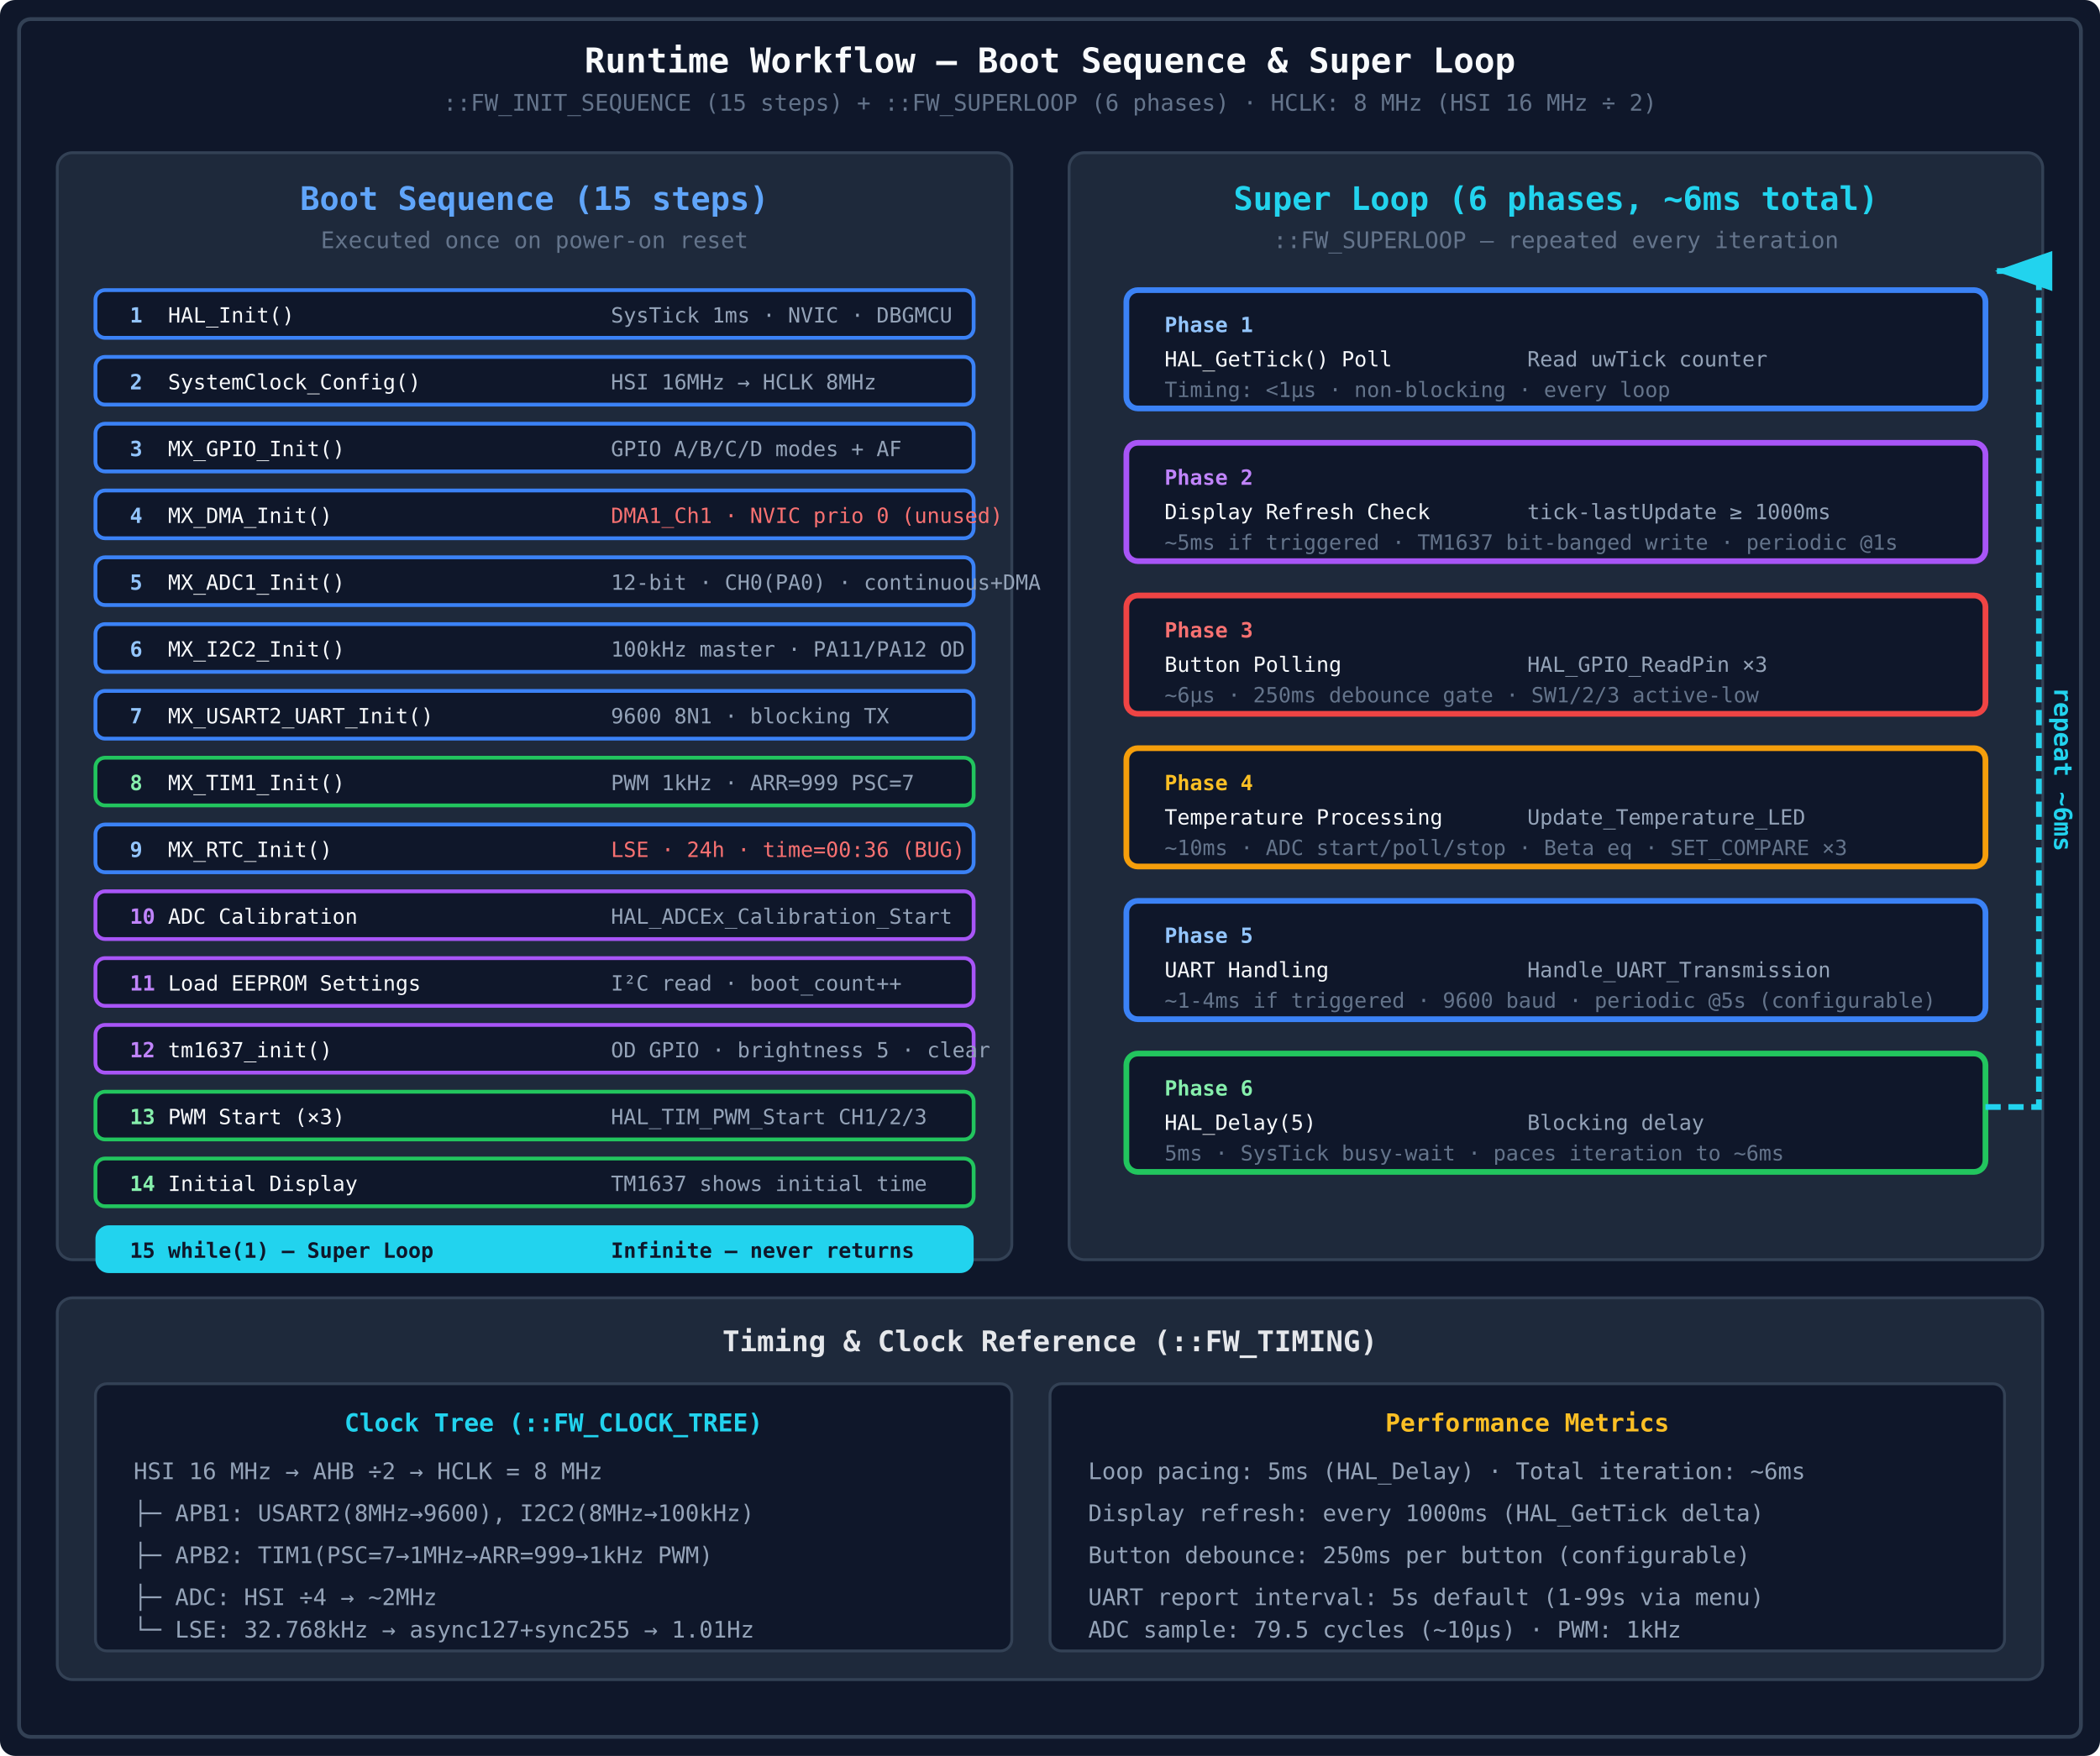
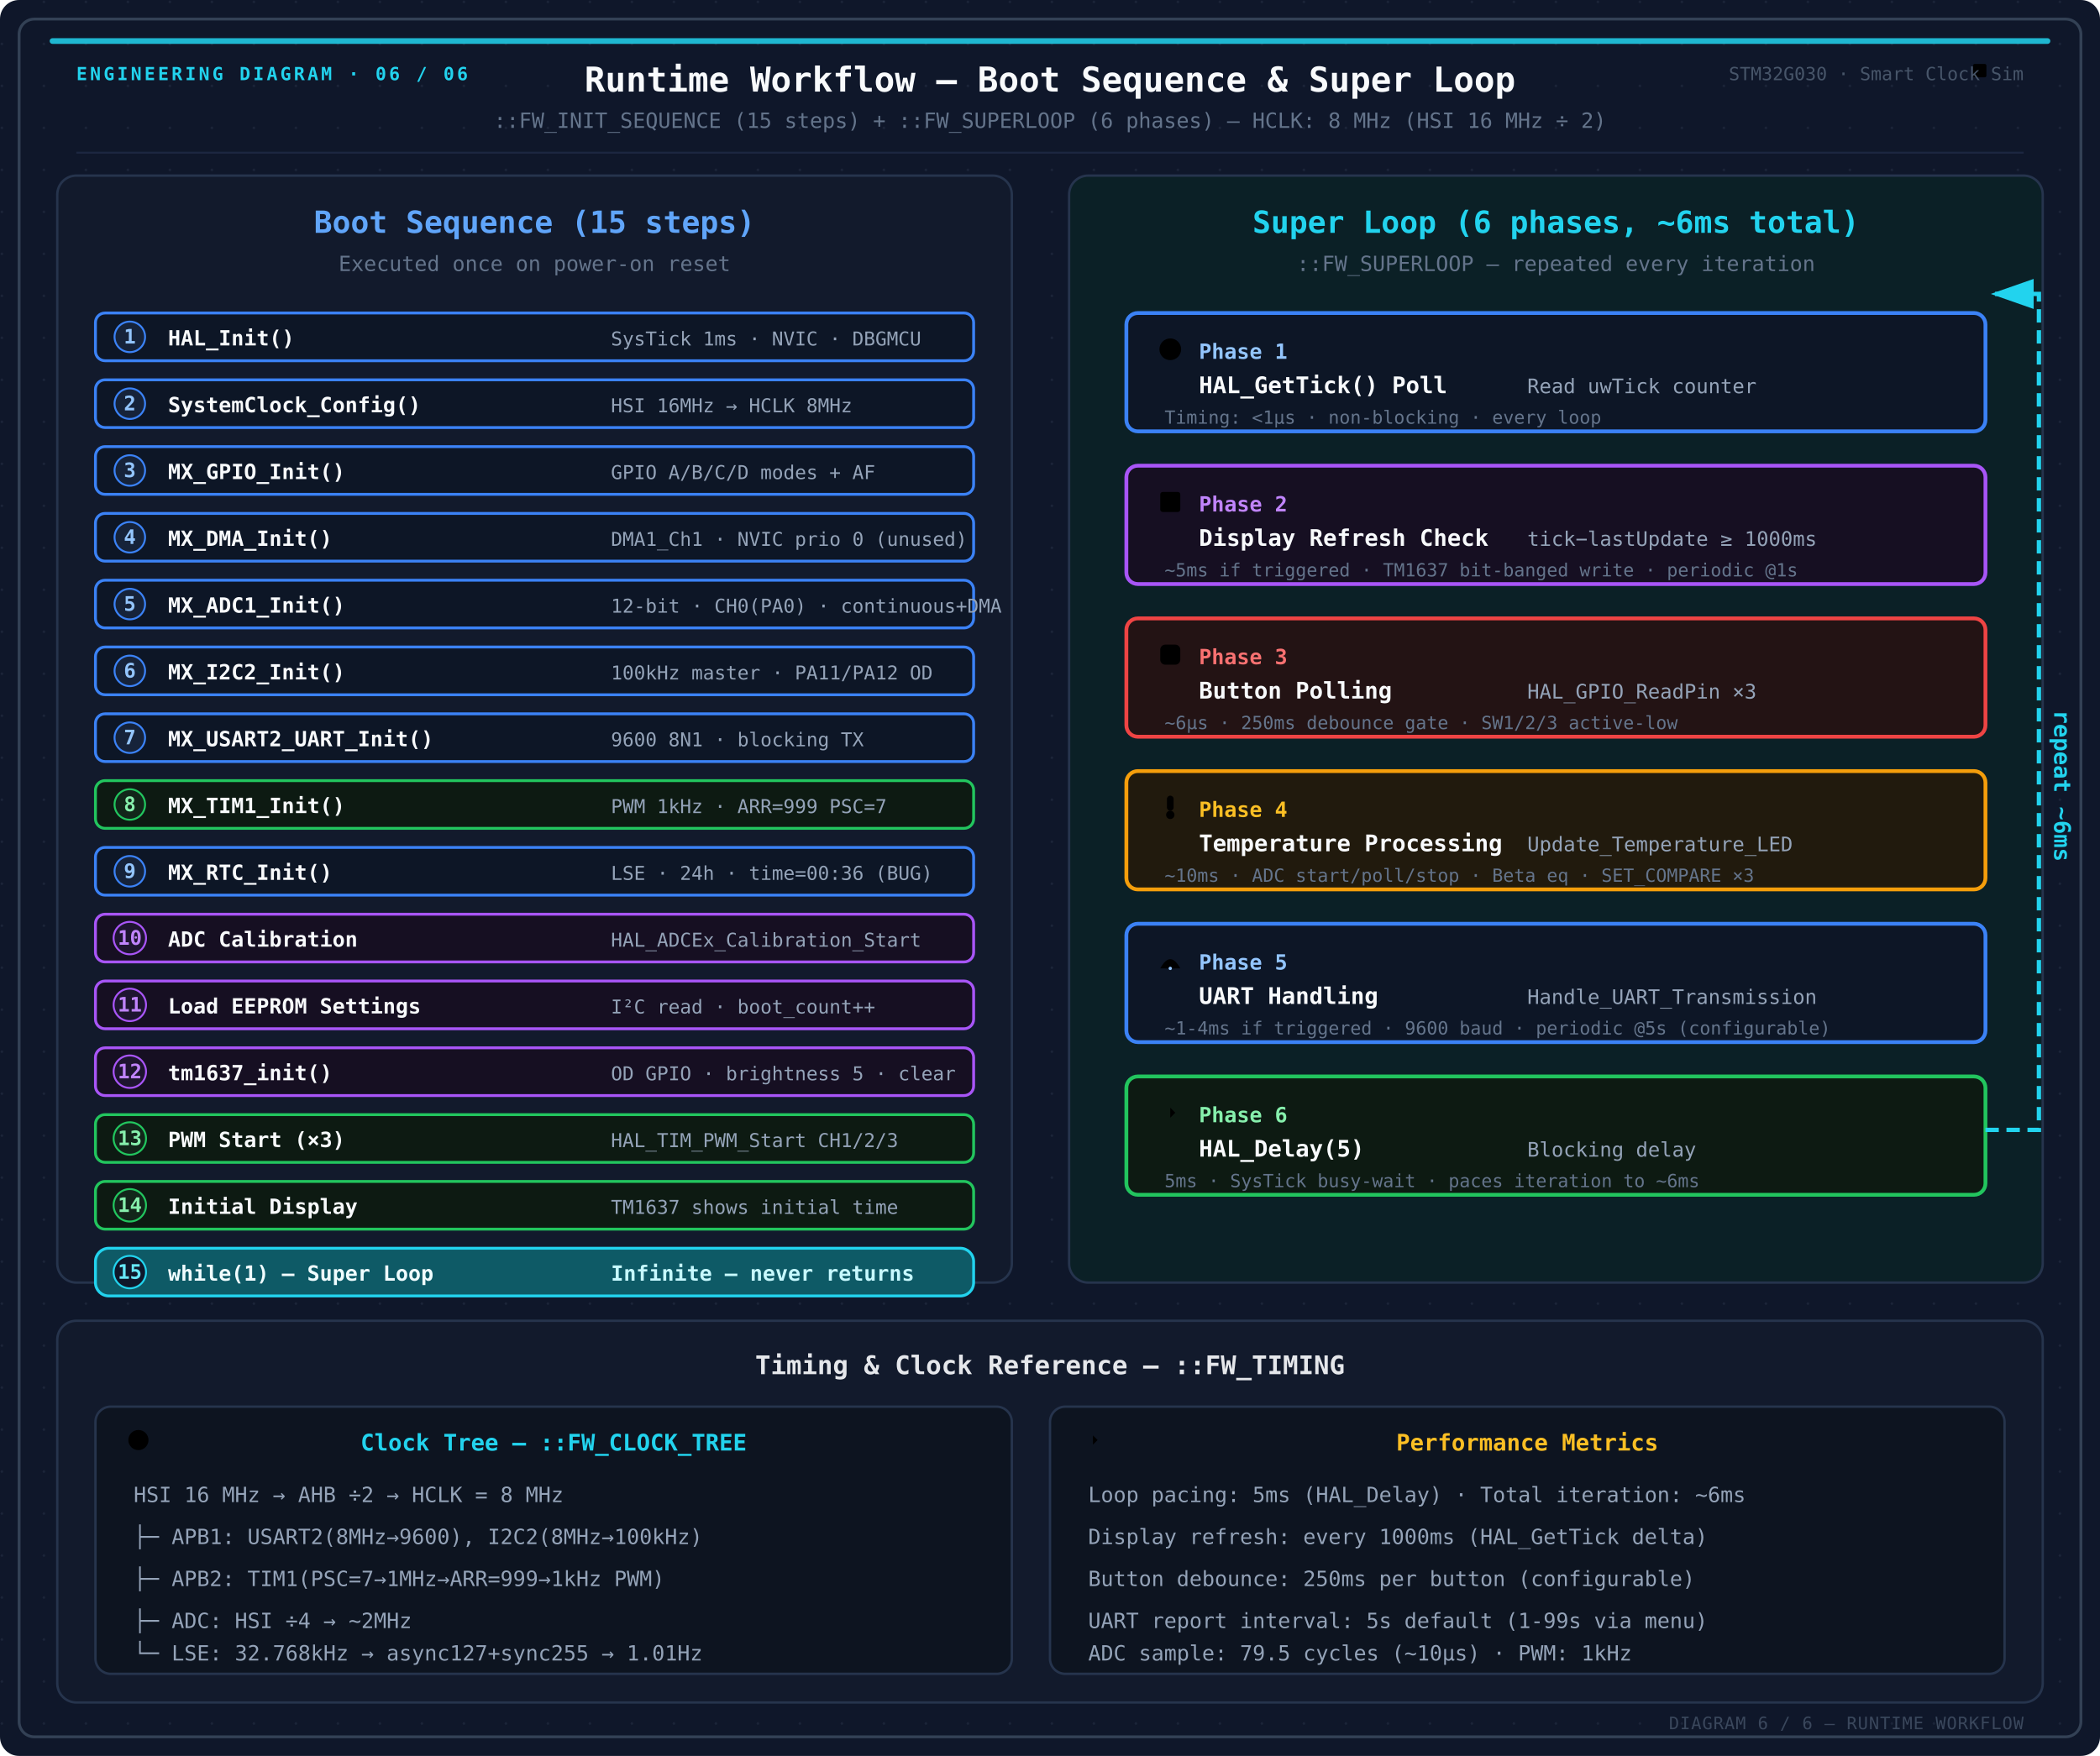
<svg xmlns="http://www.w3.org/2000/svg" viewBox="0 0 1100 920" font-family="'JetBrains Mono','Consolas',monospace">
  <defs>
-     <marker id="arr-seq" markerWidth="10" markerHeight="7" refX="10" refY="3.5" orient="auto">
+     <marker id="arr-seq" markerWidth="10" markerHeight="7" refX="9" refY="3.5" orient="auto">
      <polygon points="0 0,10 3.5,0 7" fill="#3b82f6" />
    </marker>
-     <marker id="arr-lp" markerWidth="10" markerHeight="7" refX="10" refY="3.5" orient="auto">
+     <marker id="arr-lp" markerWidth="10" markerHeight="7" refX="9" refY="3.5" orient="auto">
      <polygon points="0 0,10 3.5,0 7" fill="#22d3ee" />
    </marker>
+     <pattern id="w-grid" width="22" height="22" patternUnits="userSpaceOnUse">
+       <circle cx="1" cy="1" r="0.7" fill="#1b2438" />
+     </pattern>
+     <symbol id="i-clock" viewBox="0 0 16 16">
+       <circle cx="8" cy="8" r="6.5" />
+       <line x1="8" y1="8" x2="8" y2="4" />
+       <line x1="8" y1="8" x2="11" y2="9.5" />
+     </symbol>
+     <symbol id="i-display" viewBox="0 0 16 16">
+       <rect x="2" y="2" width="12" height="12" rx="1.5" />
+       <line x1="8" y1="4" x2="8" y2="8" />
+       <line x1="4" y1="8" x2="12" y2="8" />
+       <line x1="8" y1="8" x2="8" y2="12" />
+     </symbol>
+     <symbol id="i-button" viewBox="0 0 16 16">
+       <rect x="2" y="2" width="12" height="12" rx="3" />
+       <circle cx="8" cy="8" r="2.5" />
+     </symbol>
+     <symbol id="i-therm" viewBox="0 0 16 16">
+       <rect x="6" y="1" width="4" height="9" rx="2" />
+       <circle cx="8" cy="12.5" r="2.5" />
+     </symbol>
+     <symbol id="i-uart" viewBox="0 0 16 16">
+       <path d="M2 13 Q8 2 14 13" />
+       <path d="M5 13 Q8 8 11 13" />
+       <circle cx="8" cy="13" r="1" fill="currentColor" stroke="none" />
+     </symbol>
+     <symbol id="i-flow" viewBox="0 0 16 16">
+       <path d="M1 8 L11 8" />
+       <path d="M8 5 L11 8 L8 11" />
+     </symbol>
+     <symbol id="i-chip" viewBox="0 0 16 16">
+       <rect x="4" y="4" width="8" height="8" rx="1" />
+       <line x1="1" y1="6" x2="4" y2="6" />
+       <line x1="1" y1="10" x2="4" y2="10" />
+       <line x1="12" y1="6" x2="15" y2="6" />
+       <line x1="12" y1="10" x2="15" y2="10" />
+       <line x1="6" y1="1" x2="6" y2="4" />
+       <line x1="10" y1="1" x2="10" y2="4" />
+       <line x1="6" y1="12" x2="6" y2="15" />
+       <line x1="10" y1="12" x2="10" y2="15" />
+     </symbol>
  </defs>
-   <rect width="1100" height="920" fill="#0f172a" rx="8" />
-   <rect x="10" y="10" width="1080" height="900" fill="none" stroke="#334155" stroke-width="2" rx="6" />
-   <text x="550" y="38" text-anchor="middle" font-size="18" font-weight="bold" fill="#f8fafc">Runtime Workflow — Boot Sequence &amp; Super Loop</text>
-   <text x="550" y="58" text-anchor="middle" font-size="12" fill="#64748b">::FW_INIT_SEQUENCE (15 steps) + ::FW_SUPERLOOP (6 phases)  ·  HCLK: 8 MHz (HSI 16 MHz ÷ 2)</text>
-   <rect x="30" y="80" width="500" height="580" rx="8" fill="#1e293b" stroke="#334155" stroke-width="1.5" />
-   <text x="280" y="110" text-anchor="middle" font-size="17" font-weight="bold" fill="#60a5fa">Boot Sequence (15 steps)</text>
-   <text x="280" y="130" text-anchor="middle" font-size="12" fill="#64748b">Executed once on power-on reset</text>
+   <style>
+     .kicker  { font: 700 9.5px 'JetBrains Mono',monospace; letter-spacing:1.4px; fill:#22d3ee; }
+     .title   { font: 700 18px 'JetBrains Mono',monospace; fill:#f8fafc; }
+     .subtitle{ font: 11px 'JetBrains Mono',monospace; fill:#64748b; }
+     .corner  { font: 9.5px 'JetBrains Mono',monospace; fill:#475569; }
+     .foot    { font: 9px 'JetBrains Mono',monospace; fill:#3a475c; letter-spacing:.4px; }
+     .col-t   { font: 700 16px 'JetBrains Mono',monospace; }
+     .col-s   { font: 11px 'JetBrains Mono',monospace; fill:#64748b; }
+     .step-n  { font: 700 10.5px 'JetBrains Mono',monospace; }
+     .step-f  { font: 700 11px 'JetBrains Mono',monospace; fill:#f8fafc; }
+     .step-d  { font: 10px 'JetBrains Mono',monospace; fill:#94a3b8; }
+     .ph-n    { font: 700 11px 'JetBrains Mono',monospace; }
+     .ph-t    { font: 700 12px 'JetBrains Mono',monospace; fill:#f8fafc; }
+     .ph-s    { font: 10.5px 'JetBrains Mono',monospace; fill:#94a3b8; }
+     .ph-m    { font: 9.5px 'JetBrains Mono',monospace; fill:#64748b; }
+     .sec-t   { font: 700 13.5px 'JetBrains Mono',monospace; fill:#e5e7eb; }
+     .sub-t   { font: 700 12px 'JetBrains Mono',monospace; }
+     .ref-t   { font: 11px 'JetBrains Mono',monospace; fill:#94a3b8; }
+   </style>
+   <rect width="1100" height="920" fill="#0f172a" rx="10" />
+   <rect width="1100" height="920" fill="url(#w-grid)" rx="10" />
+   <rect x="10" y="10" width="1080" height="900" fill="none" stroke="#334155" stroke-width="1.5" rx="8" />
+   <rect x="26" y="20" width="1048" height="3" rx="1.5" fill="#22d3ee" opacity="0.85" />
+   <text x="40" y="42" class="kicker">ENGINEERING DIAGRAM · 06 / 06</text>
+   <text x="550" y="48" text-anchor="middle" class="title">Runtime Workflow — Boot Sequence &amp; Super Loop</text>
+   <text x="550" y="67" text-anchor="middle" class="subtitle">::FW_INIT_SEQUENCE (15 steps) + ::FW_SUPERLOOP (6 phases) — HCLK: 8 MHz (HSI 16 MHz ÷ 2)</text>
+   <use href="#i-chip" x="1030" y="30" width="14" height="14" color="#475569" />
+   <text x="1060" y="42" text-anchor="end" class="corner">STM32G030 · Smart Clock Sim</text>
+   <line x1="40" y1="80" x2="1060" y2="80" stroke="#1c2740" stroke-width="1" />
+   <rect x="30" y="92" width="500" height="580" rx="10" fill="#121a2c" stroke="#26344d" stroke-width="1.25" />
+   <text x="280" y="122" text-anchor="middle" class="col-t" fill="#60a5fa">Boot Sequence (15 steps)</text>
+   <text x="280" y="142" text-anchor="middle" class="col-s">Executed once on power-on reset</text>
  <g font-size="11">
-     <rect x="50" y="152" width="460" height="25" rx="5" fill="#0f172a" stroke="#3b82f6" stroke-width="2" />
-     <text x="68" y="169" fill="#93c5fd" font-weight="bold">1</text>
-     <text x="88" y="169" fill="#f8fafc">HAL_Init()</text>
-     <text x="320" y="169" fill="#94a3b8">SysTick 1ms · NVIC · DBGMCU</text>
-     <rect x="50" y="187" width="460" height="25" rx="5" fill="#0f172a" stroke="#3b82f6" stroke-width="2" />
-     <text x="68" y="204" fill="#93c5fd" font-weight="bold">2</text>
-     <text x="88" y="204" fill="#f8fafc">SystemClock_Config()</text>
-     <text x="320" y="204" fill="#94a3b8">HSI 16MHz → HCLK 8MHz</text>
-     <rect x="50" y="222" width="460" height="25" rx="5" fill="#0f172a" stroke="#3b82f6" stroke-width="2" />
-     <text x="68" y="239" fill="#93c5fd" font-weight="bold">3</text>
-     <text x="88" y="239" fill="#f8fafc">MX_GPIO_Init()</text>
-     <text x="320" y="239" fill="#94a3b8">GPIO A/B/C/D modes + AF</text>
-     <rect x="50" y="257" width="460" height="25" rx="5" fill="#0f172a" stroke="#3b82f6" stroke-width="2" />
-     <text x="68" y="274" fill="#93c5fd" font-weight="bold">4</text>
-     <text x="88" y="274" fill="#f8fafc">MX_DMA_Init()</text>
-     <text x="320" y="274" fill="#f87171">DMA1_Ch1 · NVIC prio 0 (unused)</text>
-     <rect x="50" y="292" width="460" height="25" rx="5" fill="#0f172a" stroke="#3b82f6" stroke-width="2" />
-     <text x="68" y="309" fill="#93c5fd" font-weight="bold">5</text>
-     <text x="88" y="309" fill="#f8fafc">MX_ADC1_Init()</text>
-     <text x="320" y="309" fill="#94a3b8">12-bit · CH0(PA0) · continuous+DMA</text>
-     <rect x="50" y="327" width="460" height="25" rx="5" fill="#0f172a" stroke="#3b82f6" stroke-width="2" />
-     <text x="68" y="344" fill="#93c5fd" font-weight="bold">6</text>
-     <text x="88" y="344" fill="#f8fafc">MX_I2C2_Init()</text>
-     <text x="320" y="344" fill="#94a3b8">100kHz master · PA11/PA12 OD</text>
-     <rect x="50" y="362" width="460" height="25" rx="5" fill="#0f172a" stroke="#3b82f6" stroke-width="2" />
-     <text x="68" y="379" fill="#93c5fd" font-weight="bold">7</text>
-     <text x="88" y="379" fill="#f8fafc">MX_USART2_UART_Init()</text>
-     <text x="320" y="379" fill="#94a3b8">9600 8N1 · blocking TX</text>
-     <rect x="50" y="397" width="460" height="25" rx="5" fill="#0f172a" stroke="#22c55e" stroke-width="2" />
-     <text x="68" y="414" fill="#86efac" font-weight="bold">8</text>
-     <text x="88" y="414" fill="#f8fafc">MX_TIM1_Init()</text>
-     <text x="320" y="414" fill="#94a3b8">PWM 1kHz · ARR=999 PSC=7</text>
-     <rect x="50" y="432" width="460" height="25" rx="5" fill="#0f172a" stroke="#3b82f6" stroke-width="2" />
-     <text x="68" y="449" fill="#93c5fd" font-weight="bold">9</text>
-     <text x="88" y="449" fill="#f8fafc">MX_RTC_Init()</text>
-     <text x="320" y="449" fill="#f87171">LSE · 24h · time=00:36 (BUG)</text>
-     <rect x="50" y="467" width="460" height="25" rx="5" fill="#0f172a" stroke="#a855f7" stroke-width="2" />
-     <text x="68" y="484" fill="#c084fc" font-weight="bold">10</text>
-     <text x="88" y="484" fill="#f8fafc">ADC Calibration</text>
-     <text x="320" y="484" fill="#94a3b8">HAL_ADCEx_Calibration_Start</text>
-     <rect x="50" y="502" width="460" height="25" rx="5" fill="#0f172a" stroke="#a855f7" stroke-width="2" />
-     <text x="68" y="519" fill="#c084fc" font-weight="bold">11</text>
-     <text x="88" y="519" fill="#f8fafc">Load EEPROM Settings</text>
-     <text x="320" y="519" fill="#94a3b8">I²C read · boot_count++</text>
-     <rect x="50" y="537" width="460" height="25" rx="5" fill="#0f172a" stroke="#a855f7" stroke-width="2" />
-     <text x="68" y="554" fill="#c084fc" font-weight="bold">12</text>
-     <text x="88" y="554" fill="#f8fafc">tm1637_init()</text>
-     <text x="320" y="554" fill="#94a3b8">OD GPIO · brightness 5 · clear</text>
-     <rect x="50" y="572" width="460" height="25" rx="5" fill="#0f172a" stroke="#22c55e" stroke-width="2" />
-     <text x="68" y="589" fill="#86efac" font-weight="bold">13</text>
-     <text x="88" y="589" fill="#f8fafc">PWM Start (×3)</text>
-     <text x="320" y="589" fill="#94a3b8">HAL_TIM_PWM_Start CH1/2/3</text>
-     <rect x="50" y="607" width="460" height="25" rx="5" fill="#0f172a" stroke="#22c55e" stroke-width="2" />
-     <text x="68" y="624" fill="#86efac" font-weight="bold">14</text>
-     <text x="88" y="624" fill="#f8fafc">Initial Display</text>
-     <text x="320" y="624" fill="#94a3b8">TM1637 shows initial time</text>
-     <rect x="50" y="642" width="460" height="25" rx="7" fill="#22d3ee" />
-     <text x="68" y="659" fill="#0f172a" font-weight="bold">15</text>
-     <text x="88" y="659" fill="#0f172a" font-weight="bold">while(1) — Super Loop</text>
-     <text x="320" y="659" fill="#0f172a" font-weight="bold">Infinite — never returns</text>
+     <rect x="50" y="164" width="460" height="25" rx="5" fill="#0d1626" stroke="#3b82f6" stroke-width="1.5" />
+     <circle cx="68" cy="176.5" r="8" fill="#16233a" stroke="#3b82f6" stroke-width="1" />
+     <text x="68" y="180" text-anchor="middle" class="step-n" fill="#93c5fd">1</text>
+     <text x="88" y="181" class="step-f">HAL_Init()</text>
+     <text x="320" y="181" class="step-d">SysTick 1ms · NVIC · DBGMCU</text>
+     <rect x="50" y="199" width="460" height="25" rx="5" fill="#0d1626" stroke="#3b82f6" stroke-width="1.5" />
+     <circle cx="68" cy="211.5" r="8" fill="#16233a" stroke="#3b82f6" stroke-width="1" />
+     <text x="68" y="215" text-anchor="middle" class="step-n" fill="#93c5fd">2</text>
+     <text x="88" y="216" class="step-f">SystemClock_Config()</text>
+     <text x="320" y="216" class="step-d">HSI 16MHz → HCLK 8MHz</text>
+     <rect x="50" y="234" width="460" height="25" rx="5" fill="#0d1626" stroke="#3b82f6" stroke-width="1.5" />
+     <circle cx="68" cy="246.5" r="8" fill="#16233a" stroke="#3b82f6" stroke-width="1" />
+     <text x="68" y="250" text-anchor="middle" class="step-n" fill="#93c5fd">3</text>
+     <text x="88" y="251" class="step-f">MX_GPIO_Init()</text>
+     <text x="320" y="251" class="step-d">GPIO A/B/C/D modes + AF</text>
+     <rect x="50" y="269" width="460" height="25" rx="5" fill="#0d1626" stroke="#3b82f6" stroke-width="1.5" />
+     <circle cx="68" cy="281.5" r="8" fill="#16233a" stroke="#3b82f6" stroke-width="1" />
+     <text x="68" y="285" text-anchor="middle" class="step-n" fill="#93c5fd">4</text>
+     <text x="88" y="286" class="step-f">MX_DMA_Init()</text>
+     <text x="320" y="286" class="step-d" fill="#f87171">DMA1_Ch1 · NVIC prio 0 (unused)</text>
+     <rect x="50" y="304" width="460" height="25" rx="5" fill="#0d1626" stroke="#3b82f6" stroke-width="1.5" />
+     <circle cx="68" cy="316.5" r="8" fill="#16233a" stroke="#3b82f6" stroke-width="1" />
+     <text x="68" y="320" text-anchor="middle" class="step-n" fill="#93c5fd">5</text>
+     <text x="88" y="321" class="step-f">MX_ADC1_Init()</text>
+     <text x="320" y="321" class="step-d">12-bit · CH0(PA0) · continuous+DMA</text>
+     <rect x="50" y="339" width="460" height="25" rx="5" fill="#0d1626" stroke="#3b82f6" stroke-width="1.5" />
+     <circle cx="68" cy="351.5" r="8" fill="#16233a" stroke="#3b82f6" stroke-width="1" />
+     <text x="68" y="355" text-anchor="middle" class="step-n" fill="#93c5fd">6</text>
+     <text x="88" y="356" class="step-f">MX_I2C2_Init()</text>
+     <text x="320" y="356" class="step-d">100kHz master · PA11/PA12 OD</text>
+     <rect x="50" y="374" width="460" height="25" rx="5" fill="#0d1626" stroke="#3b82f6" stroke-width="1.5" />
+     <circle cx="68" cy="386.5" r="8" fill="#16233a" stroke="#3b82f6" stroke-width="1" />
+     <text x="68" y="390" text-anchor="middle" class="step-n" fill="#93c5fd">7</text>
+     <text x="88" y="391" class="step-f">MX_USART2_UART_Init()</text>
+     <text x="320" y="391" class="step-d">9600 8N1 · blocking TX</text>
+     <rect x="50" y="409" width="460" height="25" rx="5" fill="#0d1a12" stroke="#22c55e" stroke-width="1.5" />
+     <circle cx="68" cy="421.5" r="8" fill="#12261a" stroke="#22c55e" stroke-width="1" />
+     <text x="68" y="425" text-anchor="middle" class="step-n" fill="#86efac">8</text>
+     <text x="88" y="426" class="step-f">MX_TIM1_Init()</text>
+     <text x="320" y="426" class="step-d">PWM 1kHz · ARR=999 PSC=7</text>
+     <rect x="50" y="444" width="460" height="25" rx="5" fill="#0d1626" stroke="#3b82f6" stroke-width="1.5" />
+     <circle cx="68" cy="456.5" r="8" fill="#16233a" stroke="#3b82f6" stroke-width="1" />
+     <text x="68" y="460" text-anchor="middle" class="step-n" fill="#93c5fd">9</text>
+     <text x="88" y="461" class="step-f">MX_RTC_Init()</text>
+     <text x="320" y="461" class="step-d" fill="#f87171">LSE · 24h · time=00:36 (BUG)</text>
+     <rect x="50" y="479" width="460" height="25" rx="5" fill="#160f22" stroke="#a855f7" stroke-width="1.5" />
+     <circle cx="68" cy="491.5" r="8.5" fill="#1e1530" stroke="#a855f7" stroke-width="1" />
+     <text x="68" y="495" text-anchor="middle" class="step-n" fill="#c084fc">10</text>
+     <text x="88" y="496" class="step-f">ADC Calibration</text>
+     <text x="320" y="496" class="step-d">HAL_ADCEx_Calibration_Start</text>
+     <rect x="50" y="514" width="460" height="25" rx="5" fill="#160f22" stroke="#a855f7" stroke-width="1.5" />
+     <circle cx="68" cy="526.5" r="8.5" fill="#1e1530" stroke="#a855f7" stroke-width="1" />
+     <text x="68" y="530" text-anchor="middle" class="step-n" fill="#c084fc">11</text>
+     <text x="88" y="531" class="step-f">Load EEPROM Settings</text>
+     <text x="320" y="531" class="step-d">I²C read · boot_count++</text>
+     <rect x="50" y="549" width="460" height="25" rx="5" fill="#160f22" stroke="#a855f7" stroke-width="1.5" />
+     <circle cx="68" cy="561.5" r="8.5" fill="#1e1530" stroke="#a855f7" stroke-width="1" />
+     <text x="68" y="565" text-anchor="middle" class="step-n" fill="#c084fc">12</text>
+     <text x="88" y="566" class="step-f">tm1637_init()</text>
+     <text x="320" y="566" class="step-d">OD GPIO · brightness 5 · clear</text>
+     <rect x="50" y="584" width="460" height="25" rx="5" fill="#0d1a12" stroke="#22c55e" stroke-width="1.5" />
+     <circle cx="68" cy="596.5" r="8.5" fill="#12261a" stroke="#22c55e" stroke-width="1" />
+     <text x="68" y="600" text-anchor="middle" class="step-n" fill="#86efac">13</text>
+     <text x="88" y="601" class="step-f">PWM Start (×3)</text>
+     <text x="320" y="601" class="step-d">HAL_TIM_PWM_Start CH1/2/3</text>
+     <rect x="50" y="619" width="460" height="25" rx="5" fill="#0d1a12" stroke="#22c55e" stroke-width="1.5" />
+     <circle cx="68" cy="631.5" r="8.5" fill="#12261a" stroke="#22c55e" stroke-width="1" />
+     <text x="68" y="635" text-anchor="middle" class="step-n" fill="#86efac">14</text>
+     <text x="88" y="636" class="step-f">Initial Display</text>
+     <text x="320" y="636" class="step-d">TM1637 shows initial time</text>
+     <rect x="50" y="654" width="460" height="25" rx="7" fill="#0e5a66" stroke="#22d3ee" stroke-width="1.5" />
+     <circle cx="68" cy="666.5" r="8.5" fill="#0f172a" stroke="#22d3ee" stroke-width="1" />
+     <text x="68" y="670" text-anchor="middle" class="step-n" fill="#67e8f9">15</text>
+     <text x="88" y="671" font-weight="700" fill="#f0fdff">while(1) — Super Loop</text>
+     <text x="320" y="671" font-weight="700" fill="#c7f9ff">Infinite — never returns</text>
  </g>
-   <rect x="560" y="80" width="510" height="580" rx="8" fill="#1e293b" stroke="#334155" stroke-width="1.5" />
-   <text x="815" y="110" text-anchor="middle" font-size="17" font-weight="bold" fill="#22d3ee">Super Loop (6 phases, ~6ms total)</text>
-   <text x="815" y="130" text-anchor="middle" font-size="12" fill="#64748b">::FW_SUPERLOOP — repeated every iteration</text>
-   <g font-size="11">
-     <rect x="590" y="152" width="450" height="62" rx="6" fill="#0f172a" stroke="#3b82f6" stroke-width="3" />
-     <text x="610" y="174" fill="#93c5fd" font-weight="bold">Phase 1</text>
-     <text x="610" y="192" fill="#f8fafc">HAL_GetTick() Poll</text>
-     <text x="800" y="192" fill="#94a3b8">Read uwTick counter</text>
-     <text x="610" y="208" fill="#64748b">Timing: &lt;1µs · non-blocking · every loop</text>
-     <rect x="590" y="232" width="450" height="62" rx="6" fill="#0f172a" stroke="#a855f7" stroke-width="3" />
-     <text x="610" y="254" fill="#c084fc" font-weight="bold">Phase 2</text>
-     <text x="610" y="272" fill="#f8fafc">Display Refresh Check</text>
-     <text x="800" y="272" fill="#94a3b8">tick-lastUpdate ≥ 1000ms</text>
-     <text x="610" y="288" fill="#64748b">~5ms if triggered · TM1637 bit-banged write · periodic @1s</text>
-     <rect x="590" y="312" width="450" height="62" rx="6" fill="#0f172a" stroke="#ef4444" stroke-width="3" />
-     <text x="610" y="334" fill="#f87171" font-weight="bold">Phase 3</text>
-     <text x="610" y="352" fill="#f8fafc">Button Polling</text>
-     <text x="800" y="352" fill="#94a3b8">HAL_GPIO_ReadPin ×3</text>
-     <text x="610" y="368" fill="#64748b">~6µs · 250ms debounce gate · SW1/2/3 active-low</text>
-     <rect x="590" y="392" width="450" height="62" rx="6" fill="#0f172a" stroke="#f59e0b" stroke-width="3" />
-     <text x="610" y="414" fill="#fbbf24" font-weight="bold">Phase 4</text>
-     <text x="610" y="432" fill="#f8fafc">Temperature Processing</text>
-     <text x="800" y="432" fill="#94a3b8">Update_Temperature_LED</text>
-     <text x="610" y="448" fill="#64748b">~10ms · ADC start/poll/stop · Beta eq · SET_COMPARE ×3</text>
-     <rect x="590" y="472" width="450" height="62" rx="6" fill="#0f172a" stroke="#3b82f6" stroke-width="3" />
-     <text x="610" y="494" fill="#93c5fd" font-weight="bold">Phase 5</text>
-     <text x="610" y="512" fill="#f8fafc">UART Handling</text>
-     <text x="800" y="512" fill="#94a3b8">Handle_UART_Transmission</text>
-     <text x="610" y="528" fill="#64748b">~1-4ms if triggered · 9600 baud · periodic @5s (configurable)</text>
-     <rect x="590" y="552" width="450" height="62" rx="6" fill="#0f172a" stroke="#22c55e" stroke-width="3" />
-     <text x="610" y="574" fill="#86efac" font-weight="bold">Phase 6</text>
-     <text x="610" y="592" fill="#f8fafc">HAL_Delay(5)</text>
-     <text x="800" y="592" fill="#94a3b8">Blocking delay</text>
-     <text x="610" y="608" fill="#64748b">5ms · SysTick busy-wait · paces iteration to ~6ms</text>
+   <rect x="560" y="92" width="510" height="580" rx="10" fill="#0b2026" stroke="#26344d" stroke-width="1.25" />
+   <text x="815" y="122" text-anchor="middle" class="col-t" fill="#22d3ee">Super Loop (6 phases, ~6ms total)</text>
+   <text x="815" y="142" text-anchor="middle" class="col-s">::FW_SUPERLOOP — repeated every iteration</text>
+   <g>
+     <rect x="590" y="164" width="450" height="62" rx="6" fill="#0d1626" stroke="#3b82f6" stroke-width="2" />
+     <use href="#i-clock" x="606" y="176" width="14" height="14" color="#93c5fd" />
+     <text x="628" y="188" class="ph-n" fill="#93c5fd">Phase 1</text>
+     <text x="628" y="206" class="ph-t">HAL_GetTick() Poll</text>
+     <text x="800" y="206" class="ph-s">Read uwTick counter</text>
+     <text x="610" y="222" class="ph-m">Timing: &lt;1µs · non-blocking · every loop</text>
+     <rect x="590" y="244" width="450" height="62" rx="6" fill="#160f22" stroke="#a855f7" stroke-width="2" />
+     <use href="#i-display" x="606" y="256" width="14" height="14" color="#c084fc" />
+     <text x="628" y="268" class="ph-n" fill="#c084fc">Phase 2</text>
+     <text x="628" y="286" class="ph-t">Display Refresh Check</text>
+     <text x="800" y="286" class="ph-s">tick−lastUpdate ≥ 1000ms</text>
+     <text x="610" y="302" class="ph-m">~5ms if triggered · TM1637 bit-banged write · periodic @1s</text>
+     <rect x="590" y="324" width="450" height="62" rx="6" fill="#231314" stroke="#ef4444" stroke-width="2" />
+     <use href="#i-button" x="606" y="336" width="14" height="14" color="#f87171" />
+     <text x="628" y="348" class="ph-n" fill="#f87171">Phase 3</text>
+     <text x="628" y="366" class="ph-t">Button Polling</text>
+     <text x="800" y="366" class="ph-s">HAL_GPIO_ReadPin ×3</text>
+     <text x="610" y="382" class="ph-m">~6µs · 250ms debounce gate · SW1/2/3 active-low</text>
+     <rect x="590" y="404" width="450" height="62" rx="6" fill="#211a0d" stroke="#f59e0b" stroke-width="2" />
+     <use href="#i-therm" x="606" y="416" width="14" height="14" color="#fbbf24" />
+     <text x="628" y="428" class="ph-n" fill="#fbbf24">Phase 4</text>
+     <text x="628" y="446" class="ph-t">Temperature Processing</text>
+     <text x="800" y="446" class="ph-s">Update_Temperature_LED</text>
+     <text x="610" y="462" class="ph-m">~10ms · ADC start/poll/stop · Beta eq · SET_COMPARE ×3</text>
+     <rect x="590" y="484" width="450" height="62" rx="6" fill="#0d1626" stroke="#3b82f6" stroke-width="2" />
+     <use href="#i-uart" x="606" y="496" width="14" height="14" color="#93c5fd" />
+     <text x="628" y="508" class="ph-n" fill="#93c5fd">Phase 5</text>
+     <text x="628" y="526" class="ph-t">UART Handling</text>
+     <text x="800" y="526" class="ph-s">Handle_UART_Transmission</text>
+     <text x="610" y="542" class="ph-m">~1-4ms if triggered · 9600 baud · periodic @5s (configurable)</text>
+     <rect x="590" y="564" width="450" height="62" rx="6" fill="#0d1a12" stroke="#22c55e" stroke-width="2" />
+     <use href="#i-flow" x="606" y="576" width="14" height="14" color="#86efac" />
+     <text x="628" y="588" class="ph-n" fill="#86efac">Phase 6</text>
+     <text x="628" y="606" class="ph-t">HAL_Delay(5)</text>
+     <text x="800" y="606" class="ph-s">Blocking delay</text>
+     <text x="610" y="622" class="ph-m">5ms · SysTick busy-wait · paces iteration to ~6ms</text>
  </g>
-   <path d="M 1040 580 L 1068 580 L 1068 142 L 1045 142" stroke="#22d3ee" stroke-width="3" stroke-dasharray="8,4" fill="none" marker-end="url(#arr-lp)" />
-   <text x="1076" y="360" font-size="13" fill="#22d3ee" font-weight="bold" transform="rotate(90 1076 360)">repeat ~6ms</text>
-   <rect x="30" y="680" width="1040" height="200" rx="8" fill="#1e293b" stroke="#334155" stroke-width="1.5" />
-   <text x="550" y="708" text-anchor="middle" font-size="15" font-weight="bold" fill="#e5e7eb">Timing &amp; Clock Reference (::FW_TIMING)</text>
-   <rect x="50" y="725" width="480" height="140" rx="6" fill="#0f172a" stroke="#334155" stroke-width="1.5" />
-   <text x="290" y="750" text-anchor="middle" font-size="13" font-weight="bold" fill="#22d3ee">Clock Tree (::FW_CLOCK_TREE)</text>
-   <text x="70" y="775" font-size="12" fill="#94a3b8">HSI 16 MHz → AHB ÷2 → HCLK = 8 MHz</text>
-   <text x="70" y="797" font-size="12" fill="#94a3b8">├─ APB1: USART2(8MHz→9600), I2C2(8MHz→100kHz)</text>
-   <text x="70" y="819" font-size="12" fill="#94a3b8">├─ APB2: TIM1(PSC=7→1MHz→ARR=999→1kHz PWM)</text>
-   <text x="70" y="841" font-size="12" fill="#94a3b8">├─ ADC: HSI ÷4 → ~2MHz</text>
-   <text x="70" y="858" font-size="12" fill="#94a3b8">└─ LSE: 32.768kHz → async127+sync255 → 1.01Hz</text>
-   <rect x="550" y="725" width="500" height="140" rx="6" fill="#0f172a" stroke="#334155" stroke-width="1.5" />
-   <text x="800" y="750" text-anchor="middle" font-size="13" font-weight="bold" fill="#fbbf24">Performance Metrics</text>
-   <text x="570" y="775" font-size="12" fill="#94a3b8">Loop pacing: 5ms (HAL_Delay) · Total iteration: ~6ms</text>
-   <text x="570" y="797" font-size="12" fill="#94a3b8">Display refresh: every 1000ms (HAL_GetTick delta)</text>
-   <text x="570" y="819" font-size="12" fill="#94a3b8">Button debounce: 250ms per button (configurable)</text>
-   <text x="570" y="841" font-size="12" fill="#94a3b8">UART report interval: 5s default (1-99s via menu)</text>
-   <text x="570" y="858" font-size="12" fill="#94a3b8">ADC sample: 79.5 cycles (~10µs) · PWM: 1kHz</text>
+   <path d="M 1040 592 L 1068 592 L 1068 154 L 1045 154" stroke="#22d3ee" stroke-width="2.25" stroke-dasharray="7,4" fill="none" marker-end="url(#arr-lp)" />
+   <text x="1076" y="372" font-size="12" fill="#22d3ee" font-weight="700" transform="rotate(90 1076 372)">repeat ~6ms</text>
+   <rect x="30" y="692" width="1040" height="200" rx="10" fill="#121a2c" stroke="#26344d" stroke-width="1.25" />
+   <text x="550" y="720" text-anchor="middle" class="sec-t">Timing &amp; Clock Reference — ::FW_TIMING</text>
+   <rect x="50" y="737" width="480" height="140" rx="8" fill="#0d1420" stroke="#26344d" stroke-width="1.25" />
+   <use href="#i-clock" x="66" y="748" width="13" height="13" color="#22d3ee" />
+   <text x="290" y="760" text-anchor="middle" class="sub-t" fill="#22d3ee">Clock Tree — ::FW_CLOCK_TREE</text>
+   <text x="70" y="787" class="ref-t">HSI 16 MHz → AHB ÷2 → HCLK = 8 MHz</text>
+   <text x="70" y="809" class="ref-t">├─ APB1: USART2(8MHz→9600), I2C2(8MHz→100kHz)</text>
+   <text x="70" y="831" class="ref-t">├─ APB2: TIM1(PSC=7→1MHz→ARR=999→1kHz PWM)</text>
+   <text x="70" y="853" class="ref-t">├─ ADC: HSI ÷4 → ~2MHz</text>
+   <text x="70" y="870" class="ref-t">└─ LSE: 32.768kHz → async127+sync255 → 1.01Hz</text>
+   <rect x="550" y="737" width="500" height="140" rx="8" fill="#0d1420" stroke="#26344d" stroke-width="1.25" />
+   <use href="#i-flow" x="566" y="748" width="13" height="13" color="#fbbf24" />
+   <text x="800" y="760" text-anchor="middle" class="sub-t" fill="#fbbf24">Performance Metrics</text>
+   <text x="570" y="787" class="ref-t">Loop pacing: 5ms (HAL_Delay) · Total iteration: ~6ms</text>
+   <text x="570" y="809" class="ref-t">Display refresh: every 1000ms (HAL_GetTick delta)</text>
+   <text x="570" y="831" class="ref-t">Button debounce: 250ms per button (configurable)</text>
+   <text x="570" y="853" class="ref-t">UART report interval: 5s default (1-99s via menu)</text>
+   <text x="570" y="870" class="ref-t">ADC sample: 79.5 cycles (~10µs) · PWM: 1kHz</text>
+   <text x="1060" y="906" text-anchor="end" class="foot">DIAGRAM 6 / 6 — RUNTIME WORKFLOW</text>
</svg>
